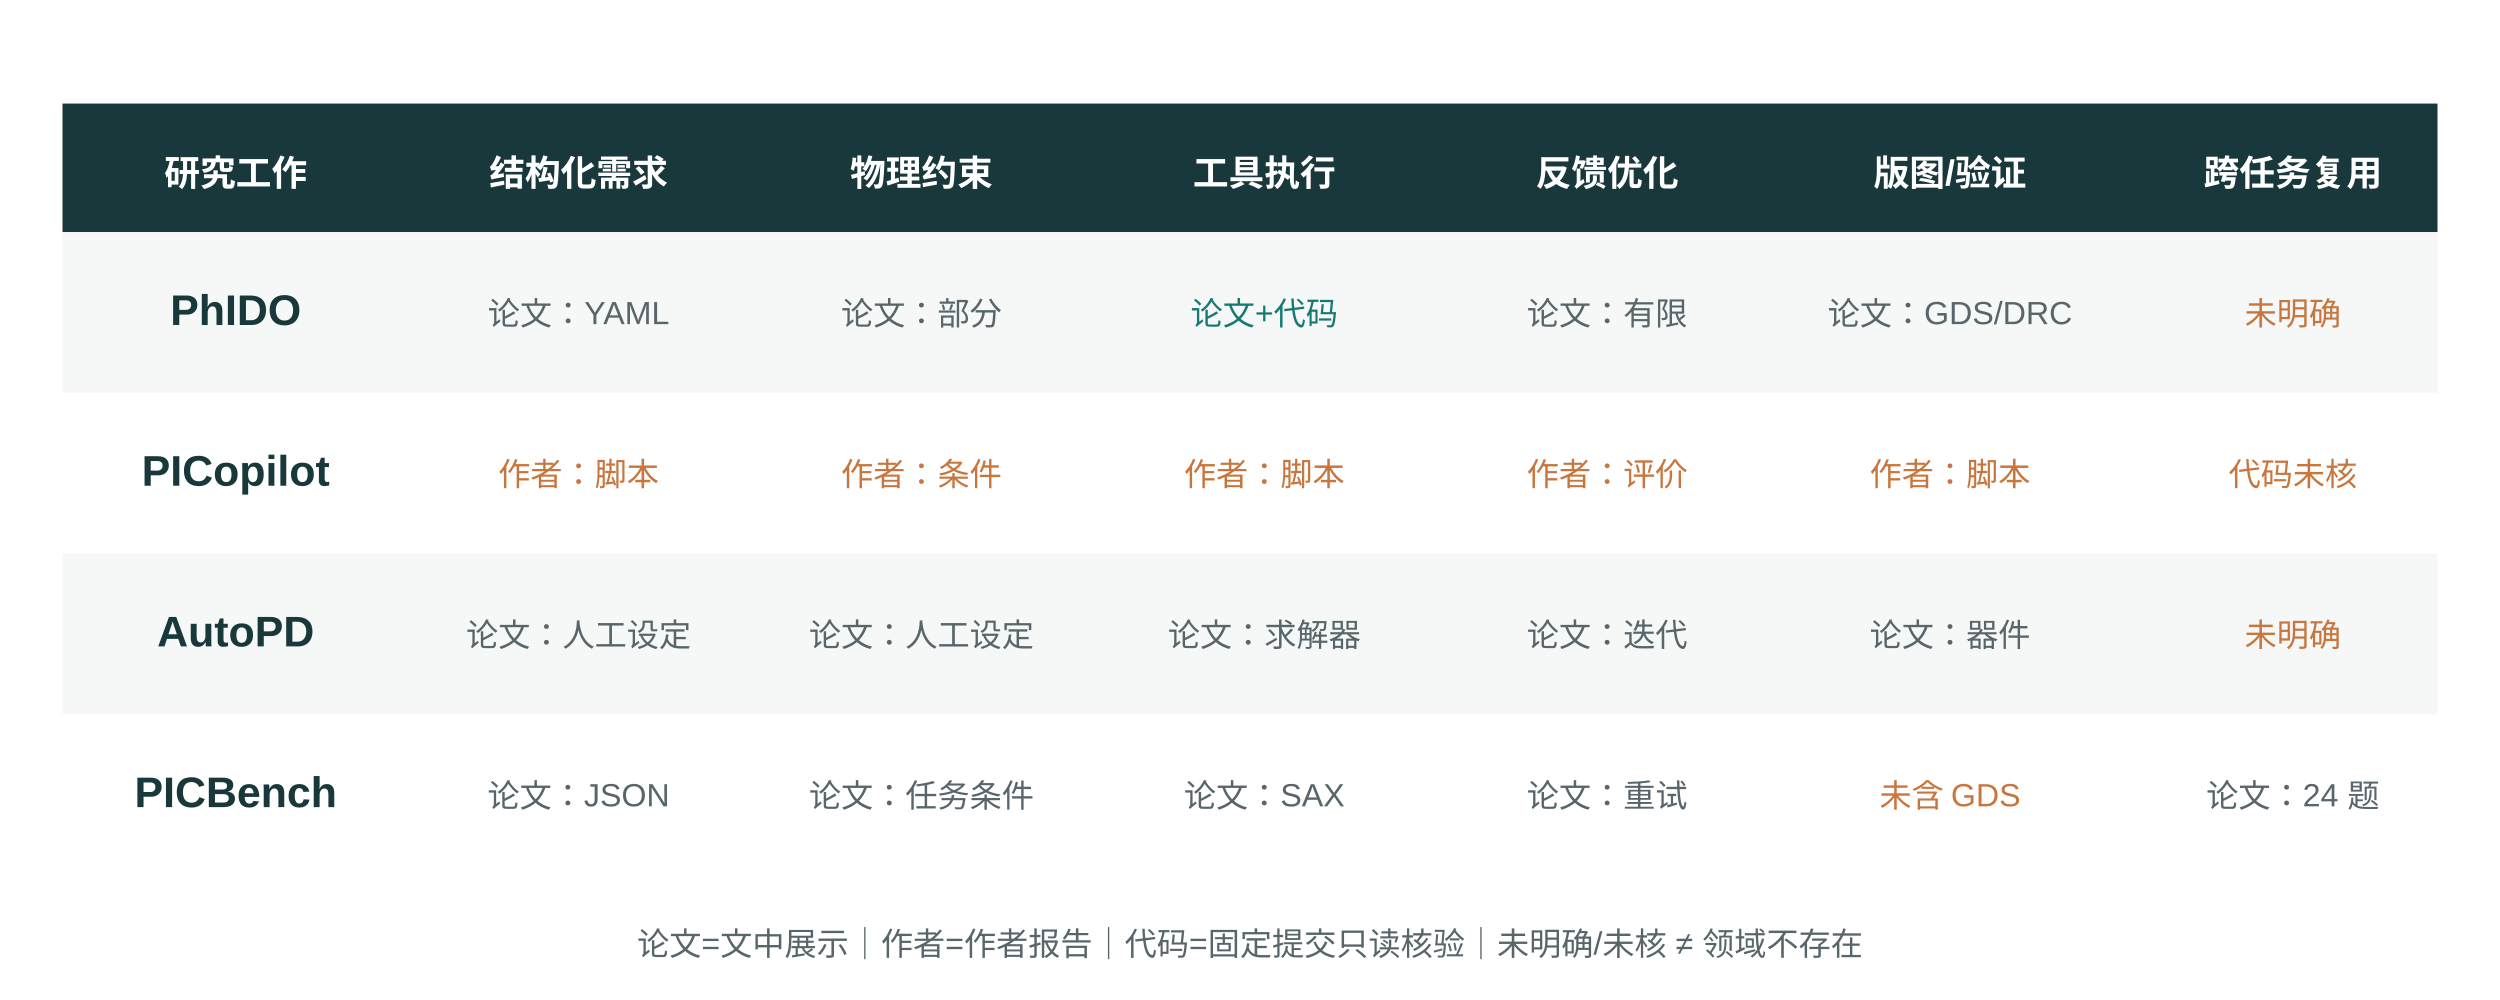
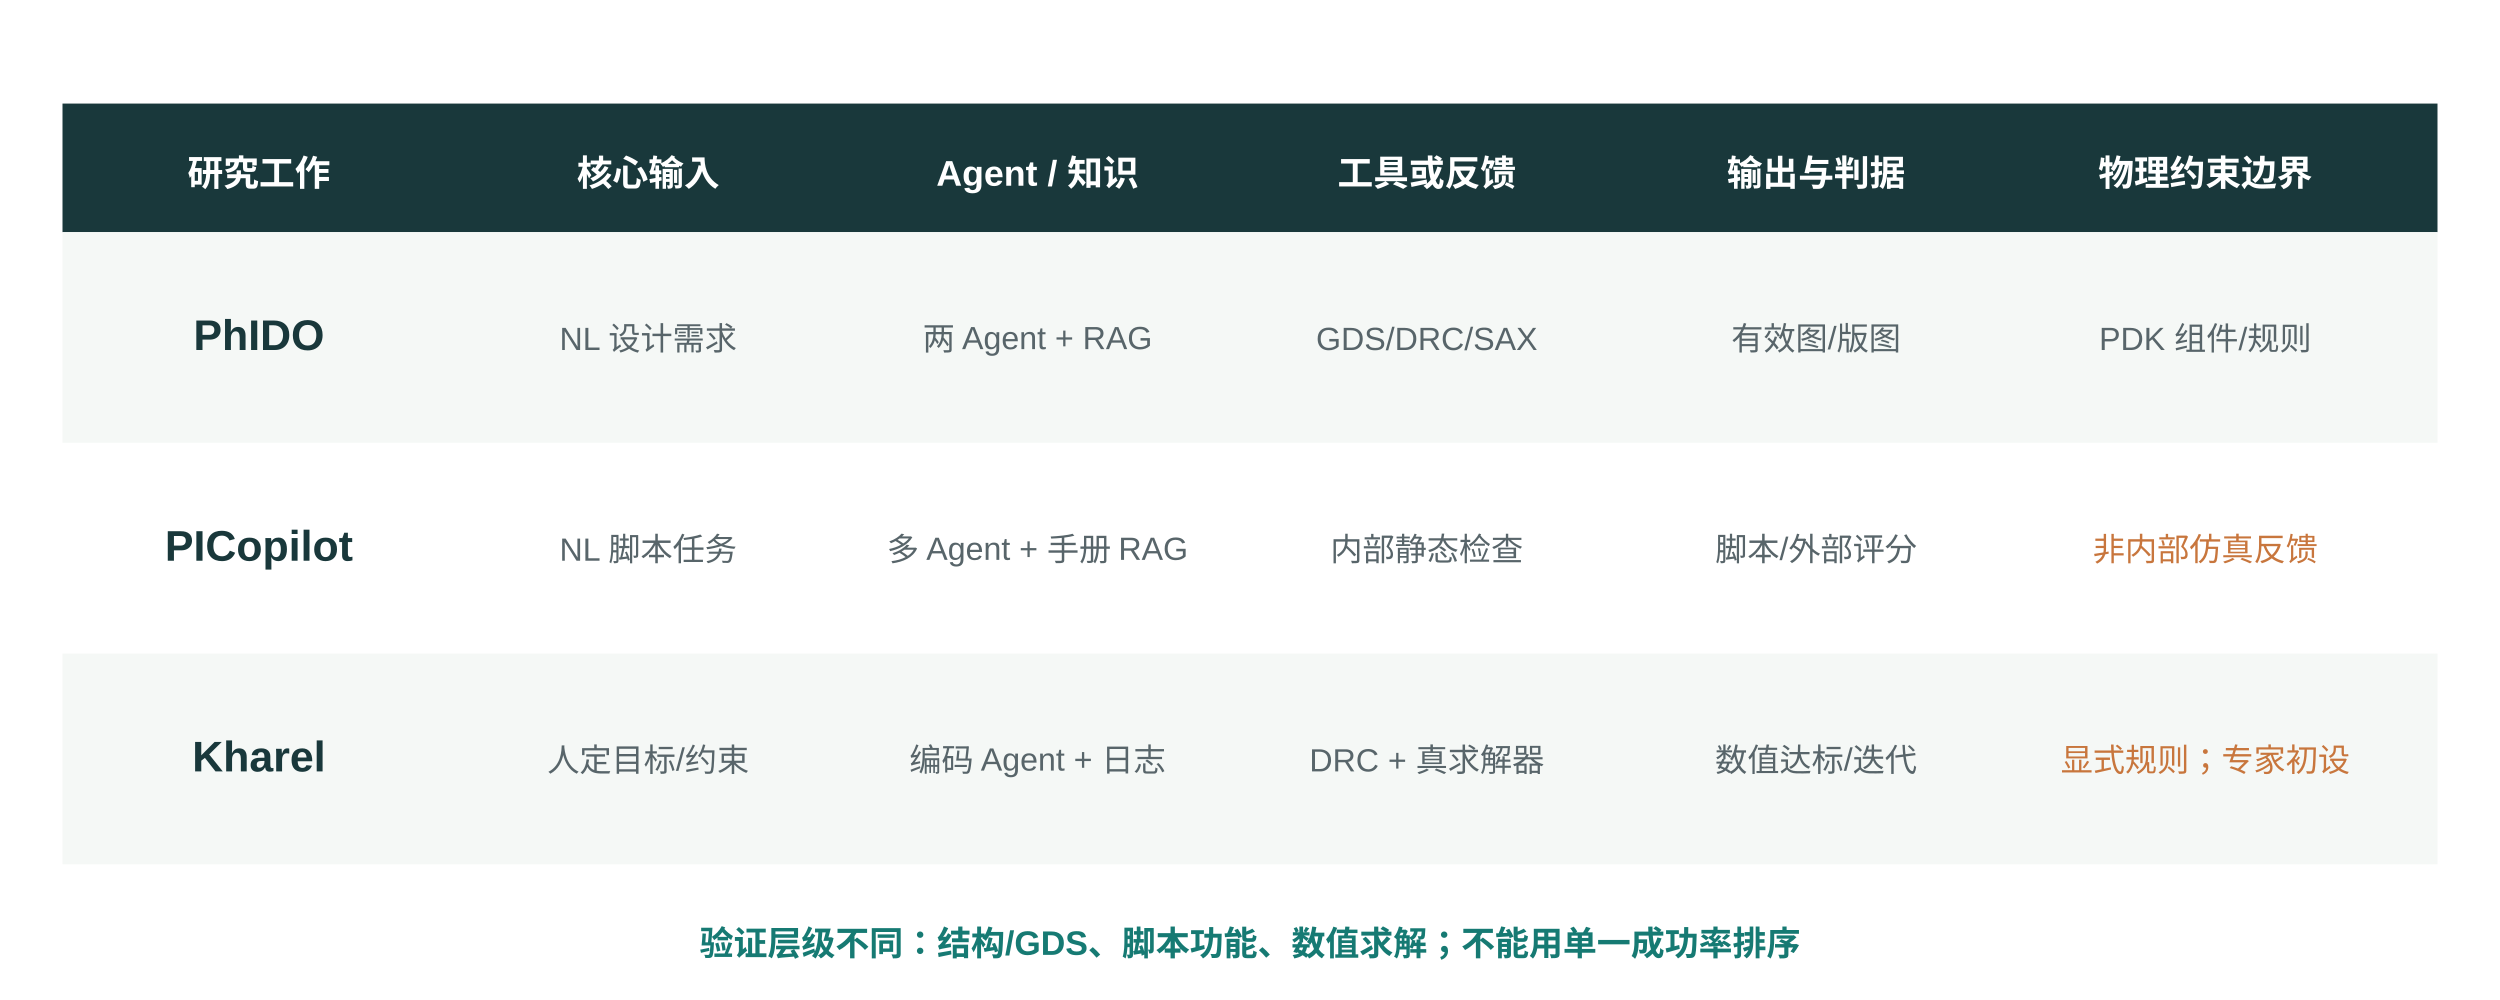
<svg xmlns="http://www.w3.org/2000/svg" width="1400" height="560" viewBox="0 0 1400 560">
  <defs>
    <marker id="arr" markerWidth="10" markerHeight="8" refX="9" refY="4" orient="auto">
      <path d="M0,0 L10,4 L0,8 Z" fill="#167a73" />
    </marker>
    <marker id="back" markerWidth="10" markerHeight="8" refX="9" refY="4" orient="auto">
      <path d="M0,0 L10,4 L0,8 Z" fill="#c8763d" />
    </marker>
  </defs>
  <rect width="1400" height="560" fill="#ffffff" />
  <rect x="35" y="58" width="1330" height="72" rx="0" fill="#19383b" stroke="none" stroke-width="2" />
-   <text x="132" y="104" fill="#ffffff" text-anchor="middle" font-size="20" font-weight="bold" font-family="Microsoft YaHei,Arial,sans-serif">研究工作</text>
-   <text x="324" y="104" fill="#ffffff" text-anchor="middle" font-size="20" font-weight="bold" font-family="Microsoft YaHei,Arial,sans-serif">结构化需求</text>
-   <text x="516" y="104" fill="#ffffff" text-anchor="middle" font-size="20" font-weight="bold" font-family="Microsoft YaHei,Arial,sans-serif">物理约束</text>
-   <text x="708" y="104" fill="#ffffff" text-anchor="middle" font-size="20" font-weight="bold" font-family="Microsoft YaHei,Arial,sans-serif">工具执行</text>
-   <text x="900" y="104" fill="#ffffff" text-anchor="middle" font-size="20" font-weight="bold" font-family="Microsoft YaHei,Arial,sans-serif">反馈优化</text>
-   <text x="1092" y="104" fill="#ffffff" text-anchor="middle" font-size="20" font-weight="bold" font-family="Microsoft YaHei,Arial,sans-serif">版图/验证</text>
-   <text x="1284" y="104" fill="#ffffff" text-anchor="middle" font-size="20" font-weight="bold" font-family="Microsoft YaHei,Arial,sans-serif">跨任务复用</text>
-   <rect x="35" y="130" width="1330" height="90" rx="0" fill="#f5f8f6" stroke="none" stroke-width="2" />
-   <text x="132" y="182" fill="#19383b" text-anchor="middle" font-size="24" font-weight="bold" font-family="Microsoft YaHei,Arial,sans-serif">PhIDO</text>
-   <text x="324" y="182" fill="#58656a" text-anchor="middle" font-size="18" font-weight="normal" font-family="Microsoft YaHei,Arial,sans-serif">论文：YAML</text>
-   <text x="516" y="182" fill="#58656a" text-anchor="middle" font-size="18" font-weight="normal" font-family="Microsoft YaHei,Arial,sans-serif">论文：部分</text>
-   <text x="708" y="182" fill="#167a73" text-anchor="middle" font-size="18" font-weight="normal" font-family="Microsoft YaHei,Arial,sans-serif">论文+代码</text>
-   <text x="900" y="182" fill="#58656a" text-anchor="middle" font-size="18" font-weight="normal" font-family="Microsoft YaHei,Arial,sans-serif">论文：有限</text>
-   <text x="1092" y="182" fill="#58656a" text-anchor="middle" font-size="18" font-weight="normal" font-family="Microsoft YaHei,Arial,sans-serif">论文：GDS/DRC</text>
-   <text x="1284" y="182" fill="#c8763d" text-anchor="middle" font-size="18" font-weight="normal" font-family="Microsoft YaHei,Arial,sans-serif">未明确</text>
-   <rect x="35" y="220" width="1330" height="90" rx="0" fill="#ffffff" stroke="none" stroke-width="2" />
-   <text x="132" y="272" fill="#19383b" text-anchor="middle" font-size="24" font-weight="bold" font-family="Microsoft YaHei,Arial,sans-serif">PICopilot</text>
-   <text x="324" y="272" fill="#c8763d" text-anchor="middle" font-size="18" font-weight="normal" font-family="Microsoft YaHei,Arial,sans-serif">作者：脚本</text>
-   <text x="516" y="272" fill="#c8763d" text-anchor="middle" font-size="18" font-weight="normal" font-family="Microsoft YaHei,Arial,sans-serif">作者：条件</text>
-   <text x="708" y="272" fill="#c8763d" text-anchor="middle" font-size="18" font-weight="normal" font-family="Microsoft YaHei,Arial,sans-serif">作者：脚本</text>
-   <text x="900" y="272" fill="#c8763d" text-anchor="middle" font-size="18" font-weight="normal" font-family="Microsoft YaHei,Arial,sans-serif">作者：评价</text>
-   <text x="1092" y="272" fill="#c8763d" text-anchor="middle" font-size="18" font-weight="normal" font-family="Microsoft YaHei,Arial,sans-serif">作者：脚本</text>
-   <text x="1284" y="272" fill="#c8763d" text-anchor="middle" font-size="18" font-weight="normal" font-family="Microsoft YaHei,Arial,sans-serif">代码未核</text>
-   <rect x="35" y="310" width="1330" height="90" rx="0" fill="#f5f8f6" stroke="none" stroke-width="2" />
-   <text x="132" y="362" fill="#19383b" text-anchor="middle" font-size="24" font-weight="bold" font-family="Microsoft YaHei,Arial,sans-serif">AutoPD</text>
-   <text x="324" y="362" fill="#58656a" text-anchor="middle" font-size="18" font-weight="normal" font-family="Microsoft YaHei,Arial,sans-serif">论文：人工设定</text>
-   <text x="516" y="362" fill="#58656a" text-anchor="middle" font-size="18" font-weight="normal" font-family="Microsoft YaHei,Arial,sans-serif">论文：人工设定</text>
-   <text x="708" y="362" fill="#58656a" text-anchor="middle" font-size="18" font-weight="normal" font-family="Microsoft YaHei,Arial,sans-serif">论文：求解器</text>
-   <text x="900" y="362" fill="#58656a" text-anchor="middle" font-size="18" font-weight="normal" font-family="Microsoft YaHei,Arial,sans-serif">论文：迭代</text>
-   <text x="1092" y="362" fill="#58656a" text-anchor="middle" font-size="18" font-weight="normal" font-family="Microsoft YaHei,Arial,sans-serif">论文：器件</text>
-   <text x="1284" y="362" fill="#c8763d" text-anchor="middle" font-size="18" font-weight="normal" font-family="Microsoft YaHei,Arial,sans-serif">未明确</text>
-   <rect x="35" y="400" width="1330" height="90" rx="0" fill="#ffffff" stroke="none" stroke-width="2" />
-   <text x="132" y="452" fill="#19383b" text-anchor="middle" font-size="24" font-weight="bold" font-family="Microsoft YaHei,Arial,sans-serif">PICBench</text>
-   <text x="324" y="452" fill="#58656a" text-anchor="middle" font-size="18" font-weight="normal" font-family="Microsoft YaHei,Arial,sans-serif">论文：JSON</text>
-   <text x="516" y="452" fill="#58656a" text-anchor="middle" font-size="18" font-weight="normal" font-family="Microsoft YaHei,Arial,sans-serif">论文：任务条件</text>
-   <text x="708" y="452" fill="#58656a" text-anchor="middle" font-size="18" font-weight="normal" font-family="Microsoft YaHei,Arial,sans-serif">论文：SAX</text>
-   <text x="900" y="452" fill="#58656a" text-anchor="middle" font-size="18" font-weight="normal" font-family="Microsoft YaHei,Arial,sans-serif">论文：重试</text>
-   <text x="1092" y="452" fill="#c8763d" text-anchor="middle" font-size="18" font-weight="normal" font-family="Microsoft YaHei,Arial,sans-serif">未含 GDS</text>
-   <text x="1284" y="452" fill="#58656a" text-anchor="middle" font-size="18" font-weight="normal" font-family="Microsoft YaHei,Arial,sans-serif">论文：24 题</text>
-   <text x="700" y="535" fill="#58656a" text-anchor="middle" font-size="18" font-weight="normal" font-family="Microsoft YaHei,Arial,sans-serif">论文=文中展示｜作者=作者报告｜代码=固定提交只读核验｜未明确/未核 ≠ 领域不存在</text>
+   <text x="145" y="104" fill="#ffffff" text-anchor="middle" font-size="20" font-weight="bold" font-family="Microsoft YaHei,Arial,sans-serif">研究工作</text>
+   <text x="363" y="104" fill="#ffffff" text-anchor="middle" font-size="20" font-weight="bold" font-family="Microsoft YaHei,Arial,sans-serif">核心输入</text>
+   <text x="581" y="104" fill="#ffffff" text-anchor="middle" font-size="20" font-weight="bold" font-family="Microsoft YaHei,Arial,sans-serif">Agent / 知识</text>
+   <text x="799" y="104" fill="#ffffff" text-anchor="middle" font-size="20" font-weight="bold" font-family="Microsoft YaHei,Arial,sans-serif">工具或反馈</text>
+   <text x="1017" y="104" fill="#ffffff" text-anchor="middle" font-size="20" font-weight="bold" font-family="Microsoft YaHei,Arial,sans-serif">输出与判据</text>
+   <text x="1235" y="104" fill="#ffffff" text-anchor="middle" font-size="20" font-weight="bold" font-family="Microsoft YaHei,Arial,sans-serif">物理约束边界</text>
+   <rect x="35" y="130" width="1330" height="118" rx="0" fill="#f5f8f6" stroke="none" stroke-width="2" />
+   <text x="145" y="196" fill="#19383b" text-anchor="middle" font-size="24" font-weight="bold" font-family="Microsoft YaHei,Arial,sans-serif">PhIDO</text>
+   <text x="363" y="196" fill="#58656a" text-anchor="middle" font-size="18" font-weight="normal" font-family="Microsoft YaHei,Arial,sans-serif">NL 设计需求</text>
+   <text x="581" y="196" fill="#58656a" text-anchor="middle" font-size="18" font-weight="normal" font-family="Microsoft YaHei,Arial,sans-serif">两 Agent + RAG</text>
+   <text x="799" y="196" fill="#58656a" text-anchor="middle" font-size="18" font-weight="normal" font-family="Microsoft YaHei,Arial,sans-serif">GDS/DRC/SAX</text>
+   <text x="1017" y="196" fill="#58656a" text-anchor="middle" font-size="18" font-weight="normal" font-family="Microsoft YaHei,Arial,sans-serif">有效图/版图</text>
+   <text x="1235" y="196" fill="#58656a" text-anchor="middle" font-size="18" font-weight="normal" font-family="Microsoft YaHei,Arial,sans-serif">PDK 组件/规则</text>
+   <rect x="35" y="248" width="1330" height="118" rx="0" fill="#ffffff" stroke="none" stroke-width="2" />
+   <text x="145" y="314" fill="#19383b" text-anchor="middle" font-size="24" font-weight="bold" font-family="Microsoft YaHei,Arial,sans-serif">PICopilot</text>
+   <text x="363" y="314" fill="#58656a" text-anchor="middle" font-size="18" font-weight="normal" font-family="Microsoft YaHei,Arial,sans-serif">NL 脚本任务</text>
+   <text x="581" y="314" fill="#58656a" text-anchor="middle" font-size="18" font-weight="normal" font-family="Microsoft YaHei,Arial,sans-serif">多 Agent + 手册 RAG</text>
+   <text x="799" y="314" fill="#58656a" text-anchor="middle" font-size="18" font-weight="normal" font-family="Microsoft YaHei,Arial,sans-serif">内部静态检查</text>
+   <text x="1017" y="314" fill="#58656a" text-anchor="middle" font-size="18" font-weight="normal" font-family="Microsoft YaHei,Arial,sans-serif">脚本/外部评分</text>
+   <text x="1235" y="314" fill="#c8763d" text-anchor="middle" font-size="18" font-weight="normal" font-family="Microsoft YaHei,Arial,sans-serif">非内部仿真反馈</text>
+   <rect x="35" y="366" width="1330" height="118" rx="0" fill="#f5f8f6" stroke="none" stroke-width="2" />
+   <text x="145" y="432" fill="#19383b" text-anchor="middle" font-size="24" font-weight="bold" font-family="Microsoft YaHei,Arial,sans-serif">Kharel</text>
+   <text x="363" y="432" fill="#58656a" text-anchor="middle" font-size="18" font-weight="normal" font-family="Microsoft YaHei,Arial,sans-serif">人定目标/约束</text>
+   <text x="581" y="432" fill="#58656a" text-anchor="middle" font-size="18" font-weight="normal" font-family="Microsoft YaHei,Arial,sans-serif">编码 Agent + 日志</text>
+   <text x="799" y="432" fill="#58656a" text-anchor="middle" font-size="18" font-weight="normal" font-family="Microsoft YaHei,Arial,sans-serif">DRC + 真求解器</text>
+   <text x="1017" y="432" fill="#58656a" text-anchor="middle" font-size="18" font-weight="normal" font-family="Microsoft YaHei,Arial,sans-serif">数值达标/迭代</text>
+   <text x="1235" y="432" fill="#c8763d" text-anchor="middle" font-size="18" font-weight="normal" font-family="Microsoft YaHei,Arial,sans-serif">显式规则；专家初设</text>
+   <text x="700" y="535" fill="#167a73" text-anchor="middle" font-size="19" font-weight="bold" font-family="Microsoft YaHei,Arial,sans-serif">验证层级不同：结构/GDS、脚本功能、数值求解；不能用单一成功率排序</text>
</svg>
